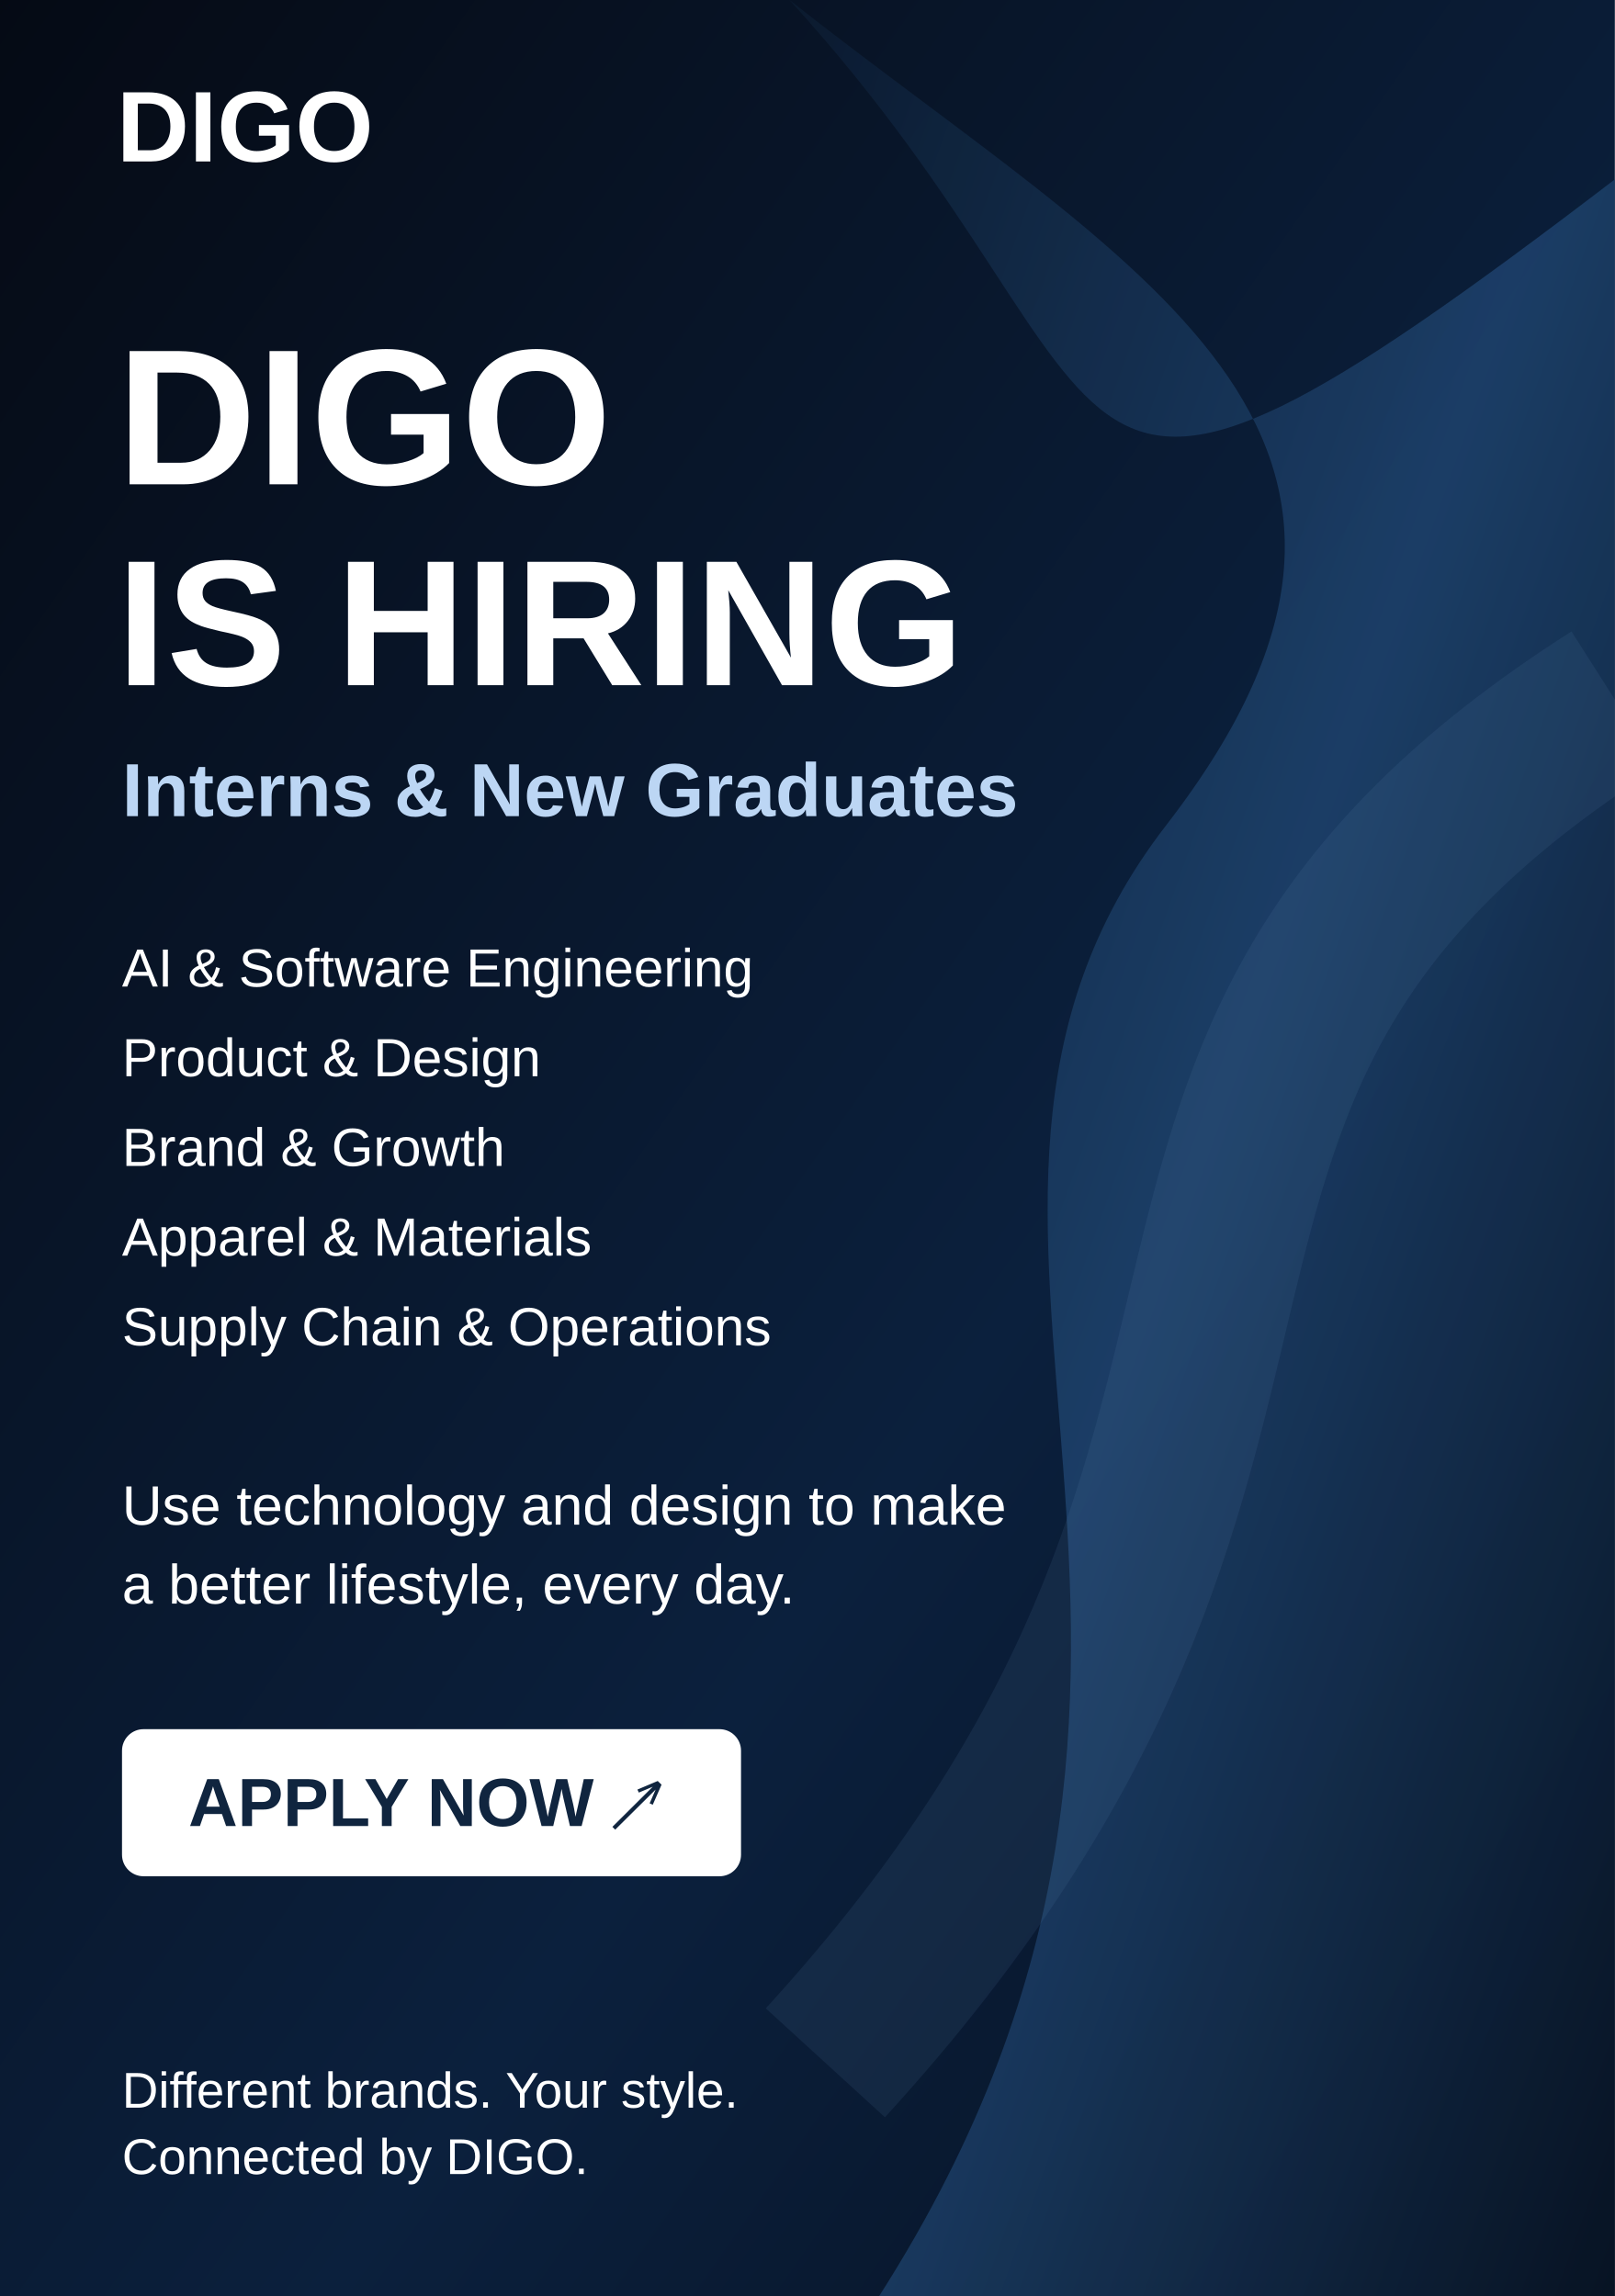
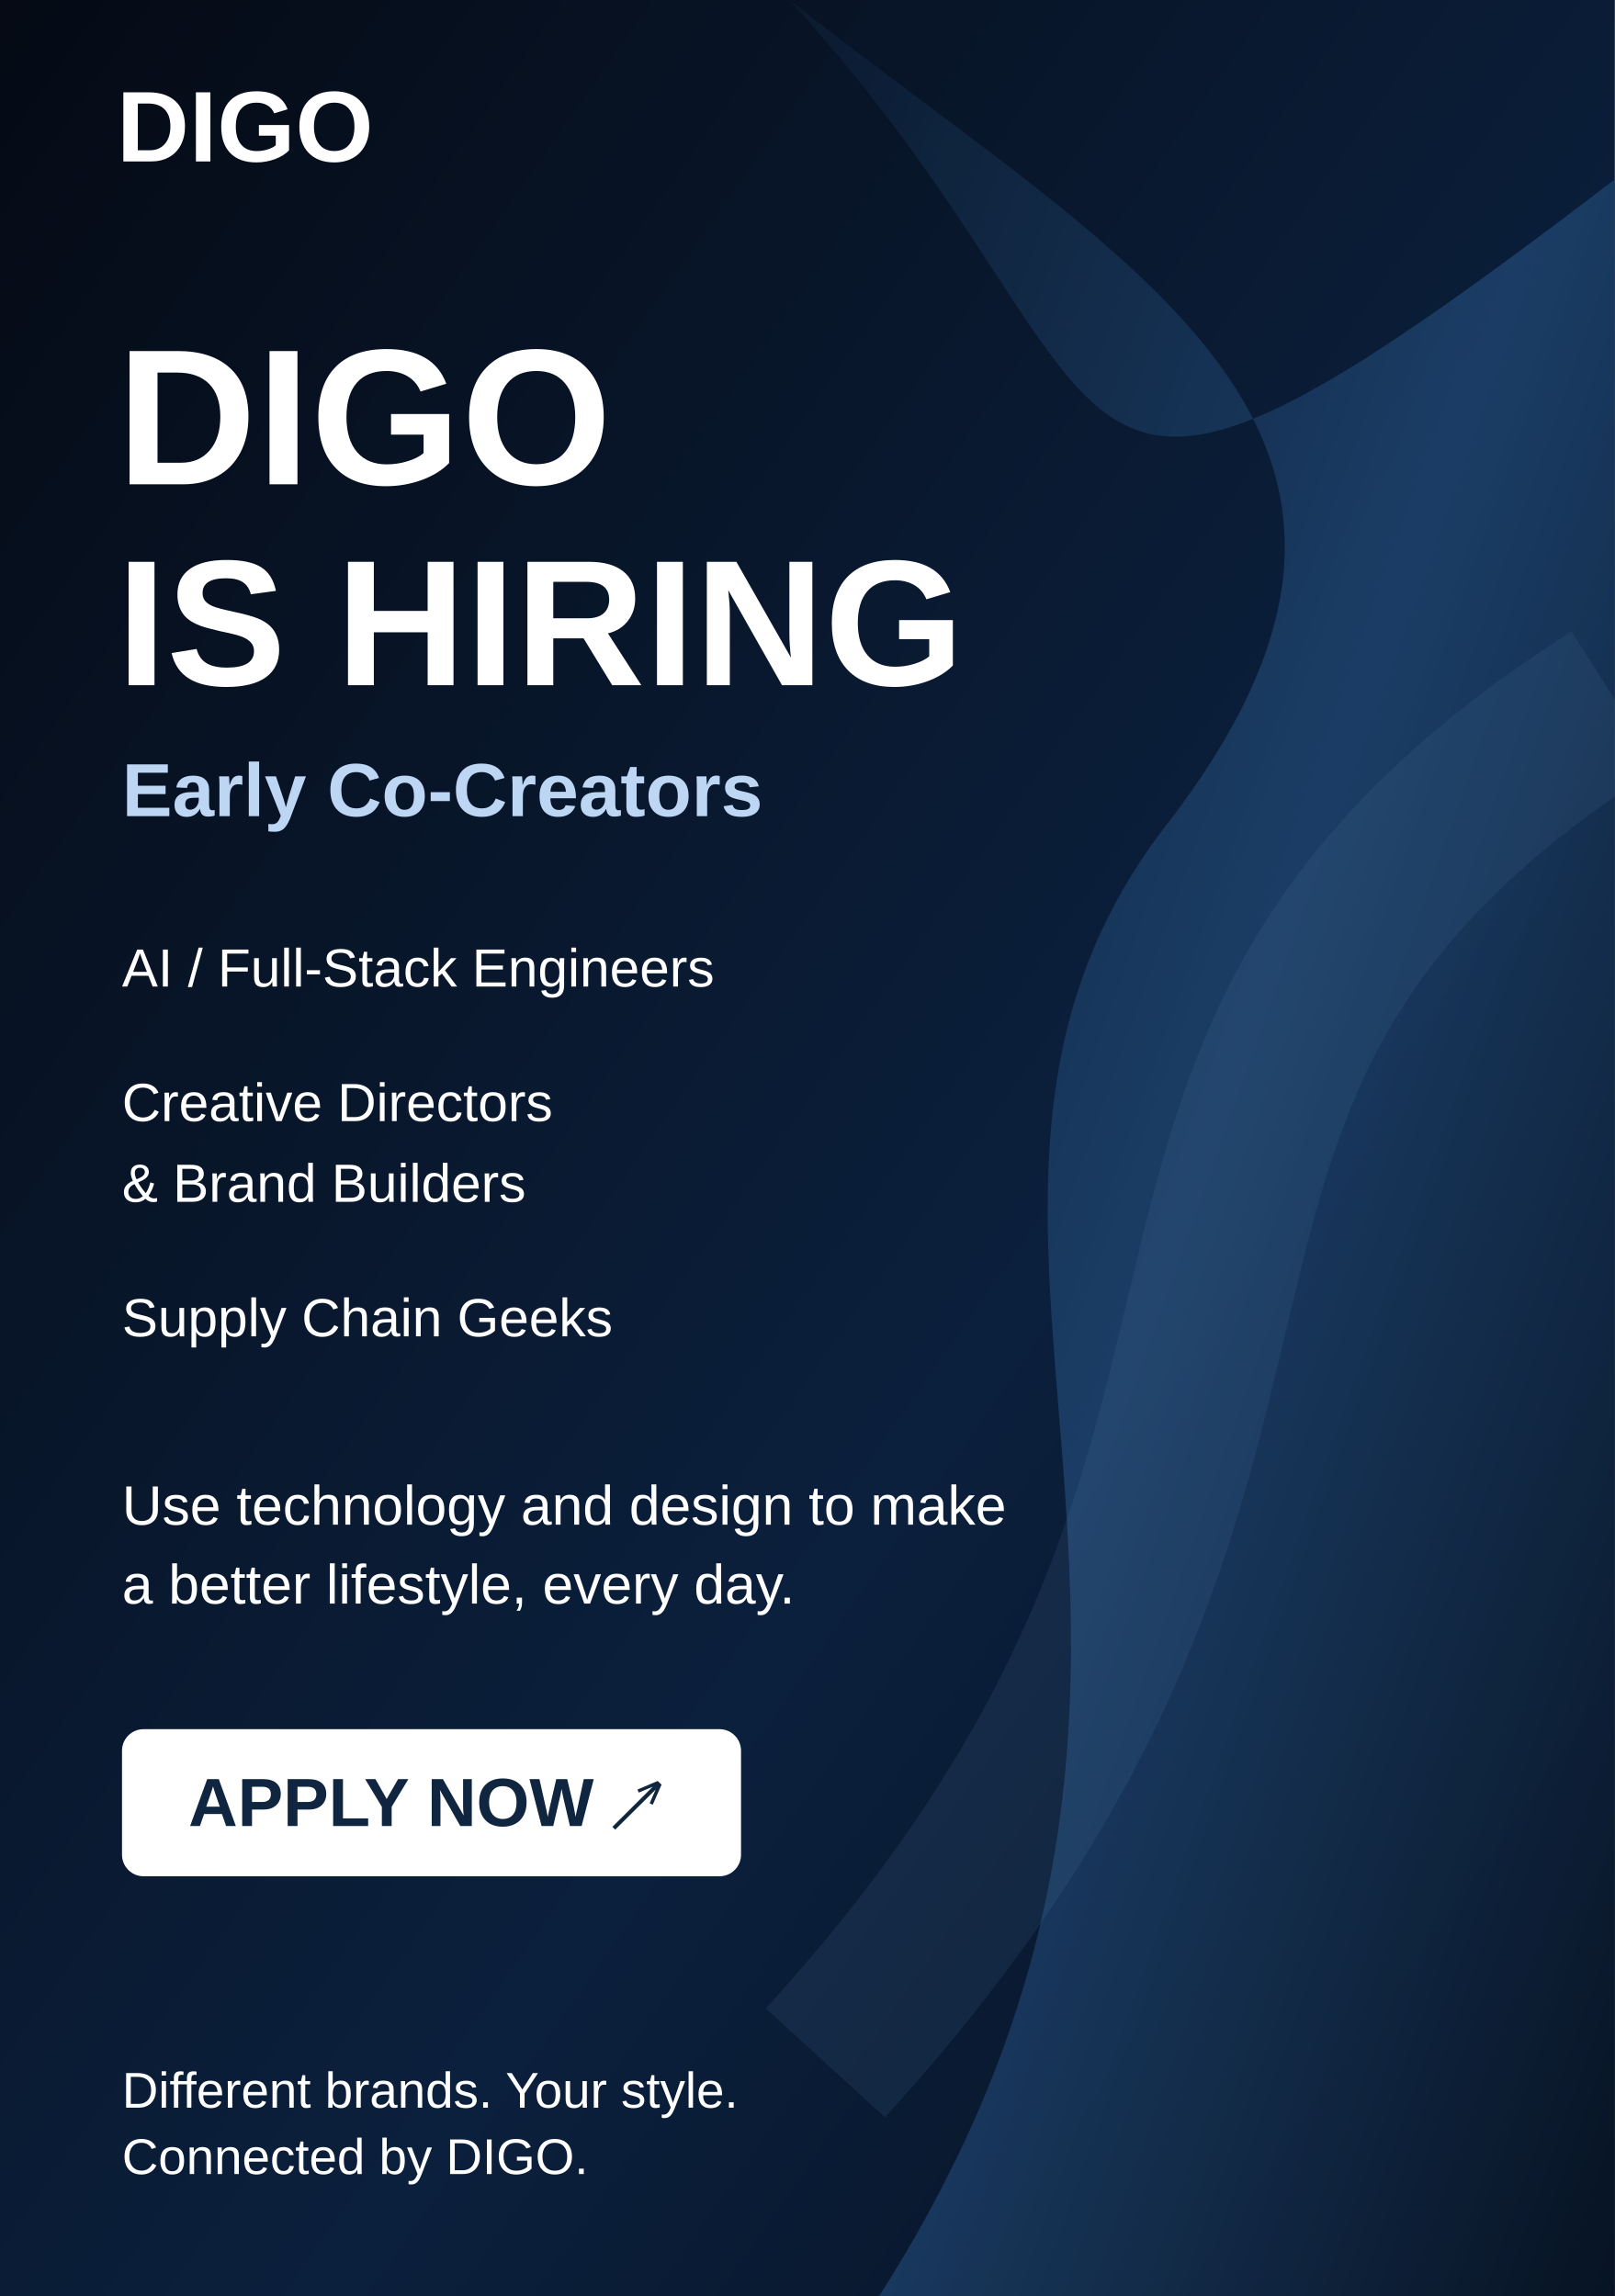
<svg xmlns="http://www.w3.org/2000/svg" viewBox="0 0 900 1280" role="img" aria-labelledby="title desc">
  <defs>
    <linearGradient id="bg" x1="0" y1="0" x2="1" y2="1">
      <stop stop-color="#050a14" />
      <stop offset=".6" stop-color="#0b203d" />
      <stop offset="1" stop-color="#06101f" />
    </linearGradient>
    <linearGradient id="fabric" x1="0" y1="0" x2="1" y2="1">
      <stop stop-color="#0b1b30" />
      <stop offset=".5" stop-color="#1d416b" />
      <stop offset="1" stop-color="#071323" />
    </linearGradient>
  </defs>
  <rect width="900" height="1280" fill="url(#bg)" />
  <path d="M440 0C650 230 560 360 900 100V1280H490C720 920 480 680 650 460S630 150 440 0Z" fill="url(#fabric)" opacity=".88" />
  <path d="M900 390C570 600 780 800 460 1150" fill="none" stroke="#6187b6" stroke-width="90" opacity=".12" />
  <g font-family="Arial,Helvetica,sans-serif" fill="#fff">
    <text x="65" y="90" font-size="56" font-weight="700">DIGO</text>
    <text x="65" y="270" font-size="108" font-weight="800">DIGO</text>
    <text x="65" y="382" font-size="100" font-weight="800">IS HIRING</text>
-     <text x="68" y="455" font-size="42" font-weight="700" fill="#bcd6f4">Interns &amp; New Graduates</text>
+     <text x="68" y="455" font-size="42" font-weight="700" fill="#bcd6f4">Early Co-Creators</text>
    <g font-size="30">
-       <text x="68" y="550">AI &amp; Software Engineering</text>
-       <text x="68" y="600">Product &amp; Design</text>
-       <text x="68" y="650">Brand &amp; Growth</text>
-       <text x="68" y="700">Apparel &amp; Materials</text>
-       <text x="68" y="750">Supply Chain &amp; Operations</text>
+       <text x="68" y="550">AI / Full-Stack Engineers</text>
+       <text x="68" y="625">Creative Directors</text>
+       <text x="68" y="670">&amp; Brand Builders</text>
+       <text x="68" y="745">Supply Chain Geeks</text>
    </g>
    <text x="68" y="850" font-size="31">Use technology and design to make</text>
    <text x="68" y="894" font-size="31">a better lifestyle, every day.</text>
    <rect x="68" y="964" width="345" height="82" rx="12" fill="#fff" />
    <text x="105" y="1018" font-size="38" font-weight="700" fill="#10253f">APPLY NOW ↗</text>
    <text x="68" y="1175" font-size="28">Different brands. Your style.</text>
    <text x="68" y="1212" font-size="28">Connected by DIGO.</text>
  </g>
</svg>
